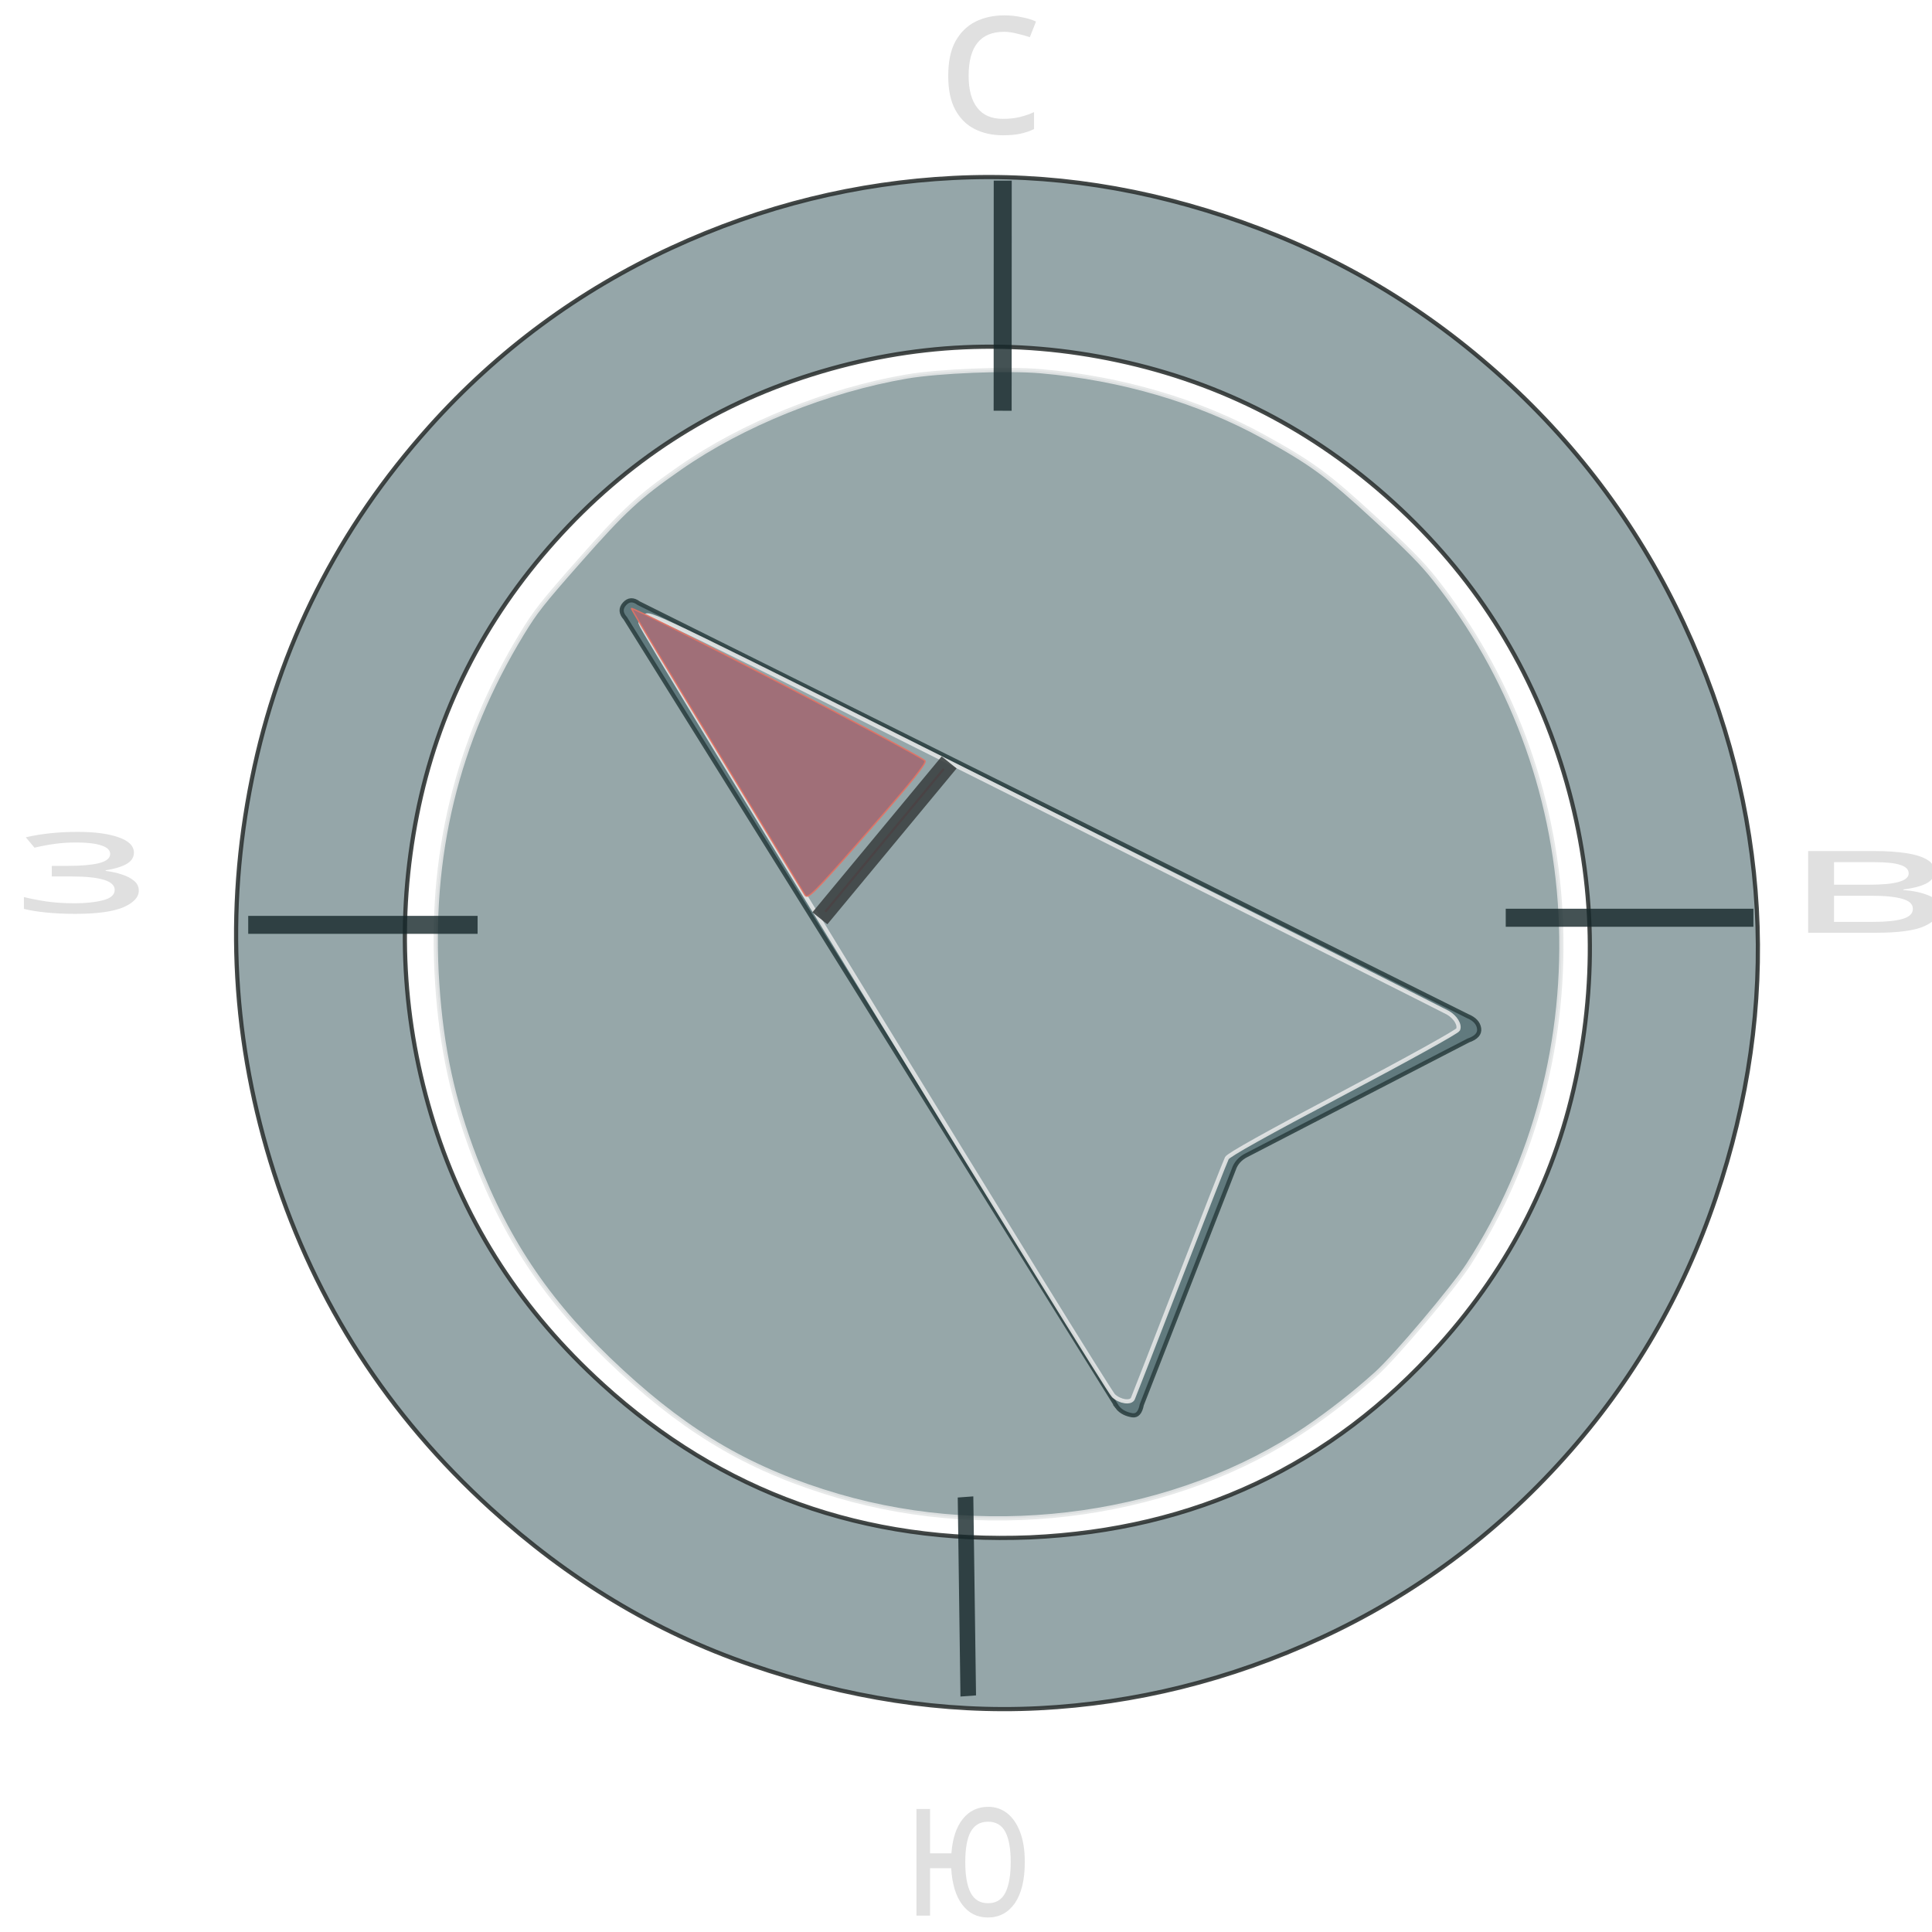
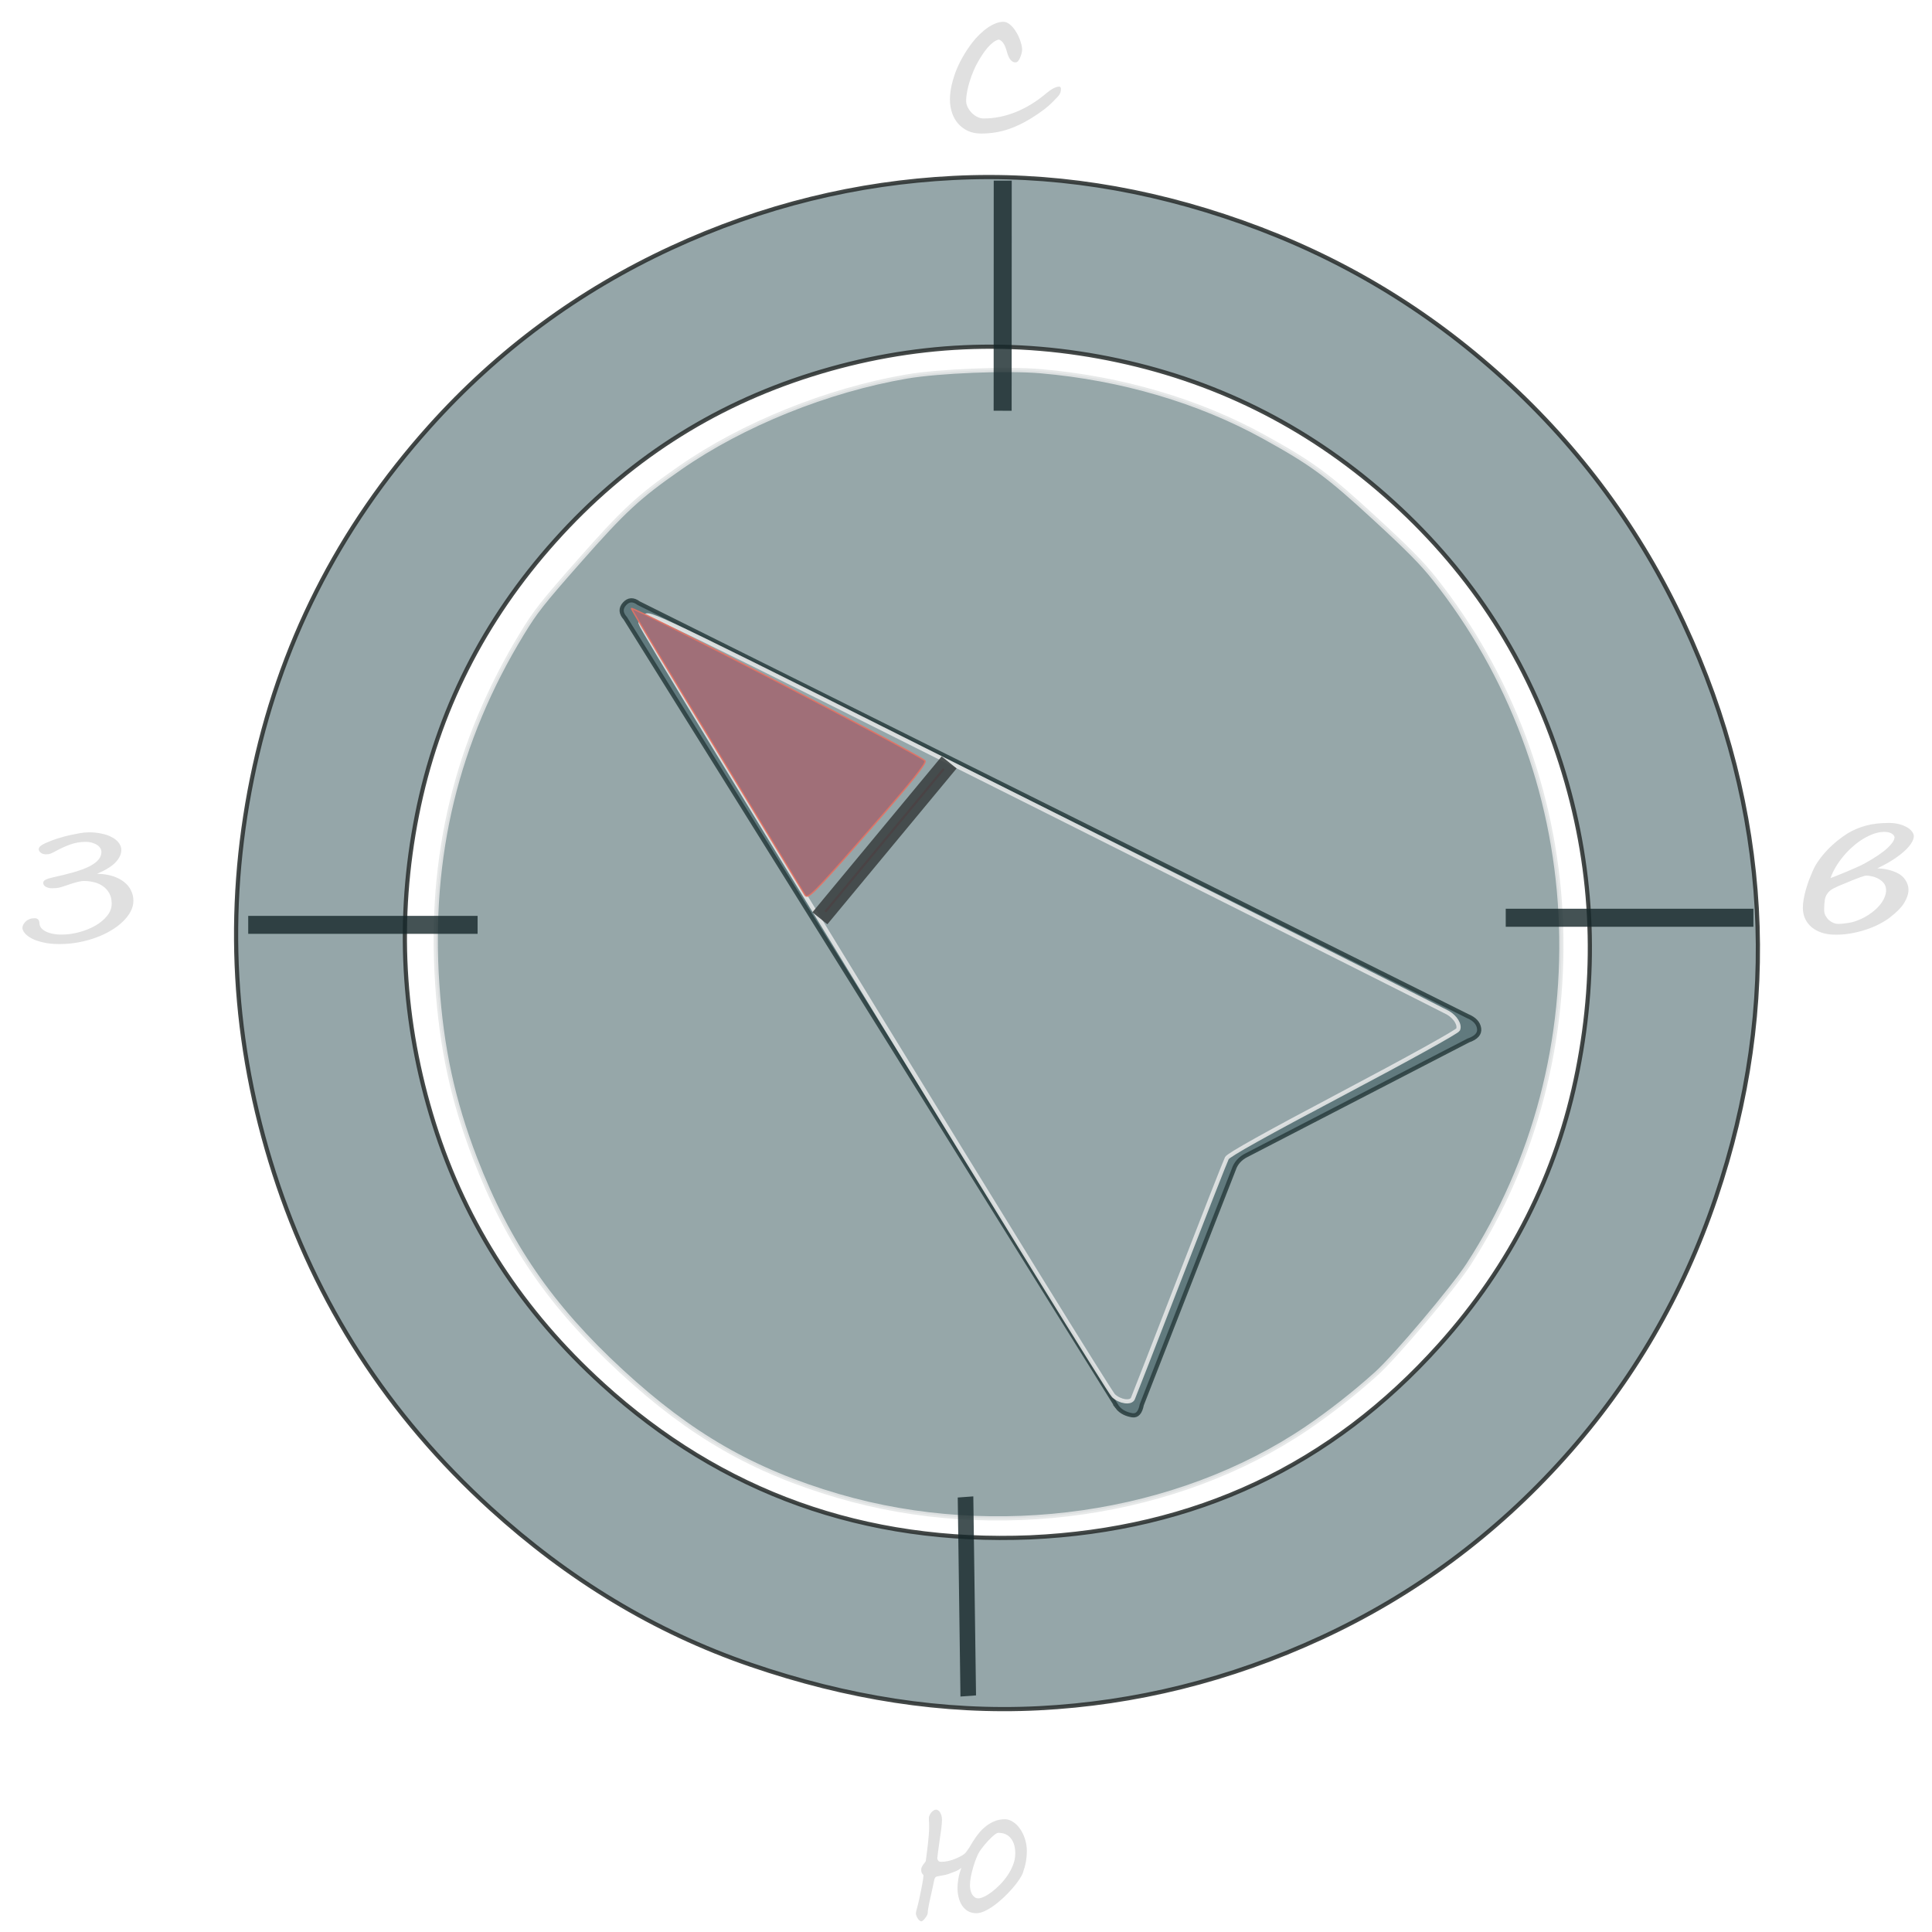
<svg xmlns="http://www.w3.org/2000/svg" version="1.1" id="Layer_1" x="0px" y="0px" viewBox="0 0 110 110" xml:space="preserve" width="110" height="110">
  <defs id="defs7" />
  <path d="M 27.949,85.899 C 22.098,80.58 17.983,74.195 15.608,66.799 13.232,59.402 12.811,51.917 14.344,44.341 c 1.533,-7.576 4.914,-14.25 10.112,-20.049 3.892,-4.342 8.492,-7.73 13.743,-10.163 5.252,-2.432 10.622,-3.719 16.077,-3.997 5.455,-0.278 10.945,0.566 16.471,2.531 5.526,1.965 10.453,4.889 14.87,8.905 4.36,3.963 7.779,8.627 10.255,13.937 2.476,5.31 3.843,10.753 4.151,16.217 0.307,5.464 -0.471,10.978 -2.338,16.487 C 95.819,73.72 92.966,78.644 89.048,83.015 85.13,87.385 80.505,90.802 75.253,93.234 70.002,95.666 64.605,96.982 59.151,97.26 53.696,97.537 48.231,96.665 42.737,94.781 37.242,92.896 32.338,89.889 27.949,85.899 Z m 6.351,-7.084 c 6.798,6.18 14.908,9.095 24.358,8.716 9.392,-0.431 17.134,-4.073 23.306,-10.957 4.046,-4.513 6.692,-9.73 7.857,-15.617 1.166,-5.888 0.891,-11.737 -0.958,-17.514 -1.849,-5.777 -5.012,-10.727 -9.544,-14.847 -4.532,-4.12 -9.772,-6.81 -15.667,-8.074 -5.895,-1.263 -11.704,-0.997 -17.427,0.799 -5.723,1.796 -10.58,4.95 -14.626,9.464 -4.046,4.513 -6.692,9.73 -7.857,15.617 -1.166,5.888 -0.862,11.763 0.961,17.568 1.823,5.805 5.067,10.724 9.598,14.844 z m 29.301,1.285 -27.999,-44.897 c -0.261,-0.289 -0.277,-0.563 -0.046,-0.82 0.231,-0.257 0.502,-0.27 0.814,-0.037 l 47.179,23.501 c 0.418,0.173 0.622,0.41 0.666,0.709 0.044,0.299 -0.161,0.528 -0.615,0.685 l -12.615,6.523 c -0.371,0.181 -0.627,0.467 -0.743,0.828 l -5.234,13.388 c -0.084,0.442 -0.263,0.642 -0.537,0.6 -0.275,-0.042 -0.635,-0.163 -0.871,-0.48 z" id="path2" style="fill:#2c4f54;fill-opacity:0.5;stroke:#2e3332;stroke-width:0.238;stroke-miterlimit:4;stroke-dasharray:none;stroke-opacity:0.9" />
  <path style="fill:#2c4f53;fill-opacity:0.499;stroke:#e4e7e7;stroke-width:0.238;stroke-miterlimit:4;stroke-dasharray:none;stroke-opacity:0.9" d="m 78.353,78.219 c -1.215,1.095 -2.642,2.214 -3.954,3.102 -7.374,4.991 -17.708,6.481 -26.69,3.848 -4.835,-1.417 -8.388,-3.461 -12.318,-7.084 -4.034,-3.719 -6.465,-7.253 -8.339,-12.124 -1.263,-3.283 -1.914,-6.283 -2.158,-9.945 -0.484,-7.268 1.1,-13.812 4.823,-19.929 0.775,-1.274 1.152,-1.753 3.263,-4.146 2.562,-2.905 3.367,-3.649 5.732,-5.296 3.571,-2.487 8.403,-4.435 12.912,-5.207 1.839,-0.315 5.713,-0.469 7.621,-0.304 4.617,0.4 9.027,1.698 12.732,3.747 2.732,1.511 3.608,2.155 6.307,4.641 1.904,1.753 2.675,2.535 3.385,3.429 4.307,5.432 6.821,12.108 7.183,19.077 0.371,7.137 -1.467,14.134 -5.243,19.965 -0.871,1.344 -4.153,5.233 -5.254,6.225 z M 67.152,72.821 c 1.407,-3.635 2.622,-6.732 2.701,-6.882 0.097,-0.185 2.218,-1.369 6.604,-3.687 3.72,-1.966 6.503,-3.508 6.56,-3.635 0.117,-0.263 -0.146,-0.702 -0.572,-0.953 C 82.275,57.565 71.999,52.4 59.609,46.186 37.896,35.298 37.069,34.895 36.767,35.06 c -0.234,0.127 -0.31,0.238 -0.298,0.434 0.02,0.325 26.519,43.595 26.929,43.974 0.371,0.342 0.977,0.431 1.102,0.163 0.051,-0.11 1.244,-3.174 2.651,-6.809 z" id="path861" />
  <rect style="fill:#c7485e;fill-opacity:1;stroke:#3c4343;stroke-width:0.966;stroke-opacity:0.9" id="rect2803" width="10.564" height="0.125" x="-11.171" y="69.255" transform="matrix(0.6383012,-0.7697867,0.7807462,0.6248482,0,0)" />
  <path style="fill:#a06f78;fill-opacity:1;stroke:#e27364;stroke-width:0.08;stroke-opacity:0.9" d="M 45.818,50.934 C 45.716,50.762 43.477,47.088 40.842,42.77 38.206,38.452 36.007,34.798 35.954,34.65 c -0.083,-0.233 16.259,8.243 16.706,8.665 0.122,0.115 -0.743,1.193 -3.245,4.044 -3.19,3.635 -3.423,3.867 -3.597,3.575 z" id="path3397" />
-   <text xml:space="preserve" style="font-size:12.518px;line-height:1.25;font-family:'Segoe Script';-inkscape-font-specification:'Segoe Script';fill:#e0e0e0;fill-opacity:1;stroke-width:0.313" x="52.33" y="7.719" id="text9344" transform="scale(1.018346,0.9819841)">
-     <tspan id="tspan9342" x="52.33" y="7.719" style="fill:#e0e0e0;fill-opacity:1;stroke-width:0.313">c</tspan>
-   </text>
-   <text xml:space="preserve" style="font-size:10.031px;line-height:1.25;font-family:'Segoe Script';-inkscape-font-specification:'Segoe Script';fill:#e0e0e0;fill-opacity:1;stroke-width:0.251" x="58.079" y="96.558" id="text11307" transform="scale(0.8853092,1.129549)">
-     <tspan id="tspan11305" x="58.079" y="96.558" style="fill:#e0e0e0;fill-opacity:1;stroke-width:0.251">ю</tspan>
-   </text>
-   <text xml:space="preserve" style="font-size:11.553px;line-height:1.25;font-family:'Segoe Script';-inkscape-font-specification:'Segoe Script';fill:#e0e0e0;fill-opacity:1;stroke-width:0.289" x="0.618" y="71.304" id="text16794" transform="scale(1.372513,0.7285907)">
-     <tspan id="tspan16792" x="0.618" y="71.304" style="fill:#e0e0e0;fill-opacity:1;stroke-width:0.289">з</tspan>
-   </text>
-   <text xml:space="preserve" style="font-size:12.03px;line-height:1.25;font-family:'Segoe Script';-inkscape-font-specification:'Segoe Script';fill:#e0e0e0;fill-opacity:1;stroke-width:0.301" x="73.168" y="73.7" id="text19318" transform="scale(1.387747,0.7205926)">
-     <tspan id="tspan19316" x="73.168" y="73.7" style="fill:#e0e0e0;fill-opacity:1;stroke-width:0.301">в</tspan>
-   </text>
+   <g aria-label="c" transform="scale(1.018346,0.9819841)" id="text9344" style="font-size:12.518px;line-height:1.25;font-family:'Segoe Script';-inkscape-font-specification:'Segoe Script';fill:#e0e0e0;stroke-width:0.313">
+     <path d="m 59.316,5.188 q 0,0.22 -0.159,0.397 Q 58.992,5.769 58.87,5.897 58.748,6.02 58.638,6.123 58.528,6.227 58.405,6.325 58.283,6.417 58.118,6.539 57.654,6.875 57.232,7.108 56.81,7.334 56.413,7.48 56.016,7.621 55.624,7.682 q -0.385,0.061 -0.776,0.061 -0.41,0 -0.733,-0.153 Q 53.791,7.431 53.565,7.163 53.344,6.894 53.228,6.539 53.112,6.178 53.112,5.781 v -0.031 q 0,-0.403 0.104,-0.856 0.104,-0.458 0.287,-0.917 0.189,-0.458 0.452,-0.898 0.263,-0.446 0.581,-0.831 0.128,-0.153 0.306,-0.324 0.183,-0.177 0.385,-0.324 0.208,-0.147 0.428,-0.238 0.226,-0.098 0.44,-0.098 0.147,0 0.281,0.092 0.134,0.086 0.251,0.226 0.116,0.141 0.214,0.318 0.098,0.171 0.165,0.355 0.067,0.177 0.104,0.342 0.037,0.165 0.037,0.281 0,0.177 -0.11,0.458 -0.11,0.281 -0.263,0.281 -0.22,0 -0.367,-0.299 -0.055,-0.116 -0.098,-0.269 -0.037,-0.153 -0.092,-0.299 -0.049,-0.147 -0.134,-0.269 -0.086,-0.128 -0.238,-0.189 -0.153,0.037 -0.312,0.159 -0.153,0.122 -0.306,0.299 -0.147,0.177 -0.293,0.403 -0.141,0.22 -0.269,0.458 -0.122,0.22 -0.238,0.507 -0.116,0.281 -0.208,0.587 -0.092,0.299 -0.147,0.599 -0.055,0.299 -0.055,0.55 0,0.177 0.086,0.361 0.086,0.177 0.22,0.324 0.141,0.147 0.312,0.238 0.177,0.092 0.361,0.092 0.905,0 1.797,-0.373 0.892,-0.373 1.699,-1.082 0.446,-0.391 0.74,-0.391 0.086,0 0.086,0.165 z" id="path2171" />
+   </g>
+   <g aria-label="ю" transform="scale(0.8853092,1.129549)" id="text11307" style="font-size:10.031px;line-height:1.25;font-family:'Segoe Script';-inkscape-font-specification:'Segoe Script';fill:#e0e0e0;stroke-width:0.251">
+     <path d="m 59.392,94.535 q 0,-0.02 -0.024,-0.034 -0.02,-0.02 -0.049,-0.049 -0.029,-0.029 -0.054,-0.078 -0.02,-0.049 -0.02,-0.137 0,-0.078 0.044,-0.142 0.044,-0.064 0.093,-0.118 0.054,-0.054 0.098,-0.098 0.049,-0.044 0.059,-0.083 0.083,-0.47 0.142,-0.887 0.059,-0.416 0.073,-0.695 0.005,-0.083 0,-0.171 0,-0.088 -0.005,-0.176 -0.005,-0.064 -0.01,-0.122 0,-0.059 0,-0.113 0,-0.059 0.044,-0.132 0.044,-0.073 0.108,-0.137 0.069,-0.064 0.147,-0.103 0.083,-0.044 0.162,-0.044 0.069,0 0.137,0.039 0.069,0.034 0.122,0.103 0.054,0.064 0.088,0.162 0.034,0.093 0.034,0.211 0,0.088 -0.015,0.216 -0.015,0.127 -0.039,0.279 -0.024,0.152 -0.059,0.318 -0.029,0.167 -0.059,0.333 -0.039,0.23 -0.078,0.441 -0.034,0.211 -0.054,0.362 0.02,0.044 0.034,0.078 0.02,0.029 0.049,0.049 0.029,0.02 0.073,0.029 0.049,0.01 0.127,0.01 0.211,0 0.446,-0.044 0.235,-0.044 0.446,-0.113 0.211,-0.069 0.377,-0.142 0.171,-0.078 0.255,-0.147 0.054,-0.044 0.118,-0.118 0.069,-0.073 0.137,-0.157 0.069,-0.088 0.132,-0.171 0.069,-0.088 0.118,-0.152 0.167,-0.211 0.377,-0.411 0.211,-0.201 0.465,-0.353 0.255,-0.152 0.549,-0.245 0.299,-0.093 0.647,-0.093 0.264,0 0.519,0.132 0.255,0.127 0.451,0.348 0.201,0.22 0.318,0.509 0.122,0.284 0.122,0.598 0,0.313 -0.064,0.573 -0.059,0.255 -0.191,0.544 -0.073,0.152 -0.255,0.362 -0.181,0.211 -0.436,0.436 -0.25,0.225 -0.549,0.446 -0.299,0.22 -0.607,0.397 -0.309,0.176 -0.607,0.284 -0.294,0.108 -0.534,0.108 -0.323,0 -0.553,-0.108 -0.23,-0.113 -0.377,-0.289 -0.147,-0.181 -0.216,-0.411 -0.069,-0.23 -0.069,-0.465 0,-0.191 0.054,-0.46 0.059,-0.274 0.196,-0.553 -0.186,0.118 -0.416,0.186 -0.225,0.069 -0.416,0.122 -0.083,0.024 -0.186,0.044 -0.103,0.015 -0.206,0.029 -0.098,0.015 -0.191,0.029 -0.088,0.015 -0.152,0.024 -0.098,0.02 -0.137,0.078 -0.034,0.054 -0.054,0.142 -0.02,0.083 -0.059,0.22 -0.039,0.137 -0.078,0.284 -0.044,0.157 -0.093,0.323 -0.049,0.167 -0.088,0.318 -0.034,0.147 -0.064,0.274 -0.024,0.122 -0.024,0.191 0,0.064 -0.054,0.137 -0.049,0.073 -0.118,0.137 -0.064,0.069 -0.132,0.113 -0.064,0.044 -0.098,0.044 -0.073,0 -0.142,-0.049 -0.064,-0.049 -0.113,-0.113 -0.049,-0.064 -0.078,-0.127 -0.029,-0.069 -0.029,-0.103 0,-0.044 0.034,-0.157 0.039,-0.113 0.078,-0.23 0.024,-0.073 0.064,-0.201 0.039,-0.127 0.078,-0.279 0.044,-0.157 0.083,-0.323 0.044,-0.167 0.078,-0.313 0.034,-0.147 0.054,-0.255 0.02,-0.113 0.02,-0.162 z m 5.902,-1.107 q 0,-0.49 -0.284,-0.764 -0.279,-0.279 -0.803,-0.279 -0.073,0 -0.181,0.059 -0.108,0.059 -0.235,0.152 -0.122,0.088 -0.25,0.196 -0.122,0.108 -0.235,0.211 -0.108,0.103 -0.186,0.186 -0.078,0.083 -0.108,0.118 -0.103,0.122 -0.216,0.338 -0.108,0.211 -0.201,0.455 -0.093,0.245 -0.157,0.495 -0.059,0.245 -0.059,0.431 0,0.113 0.029,0.23 0.034,0.118 0.098,0.216 0.069,0.093 0.171,0.157 0.103,0.059 0.24,0.059 0.152,0 0.387,-0.088 0.235,-0.088 0.495,-0.245 0.264,-0.157 0.529,-0.372 0.269,-0.216 0.48,-0.465 0.216,-0.25 0.348,-0.524 0.137,-0.279 0.137,-0.563 z" id="path2213" />
+   </g>
+   <g aria-label="з" transform="scale(1.372513,0.7285907)" id="text16794" style="font-size:11.553px;line-height:1.25;font-family:'Segoe Script';-inkscape-font-specification:'Segoe Script';fill:#e0e0e0;stroke-width:0.289">
+     <path d="m 1.447,71.755 q 0.056,0 0.09,0.039 0.039,0.039 0.062,0.096 0.023,0.062 0.028,0.135 0.011,0.073 0.011,0.141 0,0.13 0.045,0.282 0.051,0.152 0.158,0.282 0.113,0.13 0.288,0.214 0.175,0.09 0.429,0.09 0.344,0 0.711,-0.181 0.367,-0.181 0.671,-0.502 0.305,-0.322 0.496,-0.767 0.197,-0.44 0.197,-0.965 0,-0.485 -0.102,-0.824 Q 4.431,69.459 4.268,69.251 4.11,69.036 3.901,68.94 q -0.209,-0.096 -0.417,-0.096 -0.079,0 -0.175,0.039 -0.096,0.034 -0.197,0.09 -0.096,0.051 -0.197,0.113 -0.096,0.062 -0.175,0.113 -0.135,0.09 -0.259,0.152 -0.118,0.062 -0.316,0.062 -0.152,0 -0.265,-0.113 -0.107,-0.118 -0.107,-0.31 0,-0.147 0.102,-0.248 0.107,-0.102 0.327,-0.192 0.468,-0.192 0.835,-0.389 0.372,-0.203 0.626,-0.434 0.254,-0.237 0.389,-0.519 0.135,-0.282 0.135,-0.643 0,-0.141 -0.045,-0.276 -0.039,-0.141 -0.124,-0.248 -0.085,-0.113 -0.209,-0.181 -0.118,-0.073 -0.276,-0.073 -0.338,0 -0.643,0.209 -0.305,0.209 -0.598,0.513 -0.13,0.135 -0.214,0.197 -0.085,0.056 -0.181,0.056 -0.079,0 -0.141,-0.039 -0.056,-0.045 -0.096,-0.102 -0.034,-0.062 -0.056,-0.13 -0.017,-0.073 -0.017,-0.124 0,-0.135 0.073,-0.254 0.079,-0.124 0.209,-0.231 0.282,-0.237 0.553,-0.389 0.271,-0.152 0.446,-0.226 0.197,-0.079 0.406,-0.152 0.214,-0.073 0.401,-0.073 0.265,0 0.508,0.096 0.243,0.09 0.423,0.271 0.186,0.175 0.293,0.434 0.113,0.259 0.113,0.587 0,0.474 -0.231,0.942 -0.226,0.468 -0.773,0.908 0.378,0.017 0.66,0.192 0.282,0.175 0.468,0.463 0.192,0.288 0.282,0.666 0.096,0.372 0.096,0.79 0,0.417 -0.113,0.829 -0.113,0.412 -0.322,0.79 -0.203,0.378 -0.491,0.699 -0.282,0.322 -0.626,0.558 -0.338,0.237 -0.728,0.372 -0.384,0.135 -0.79,0.135 -0.389,0 -0.677,-0.13 -0.288,-0.124 -0.479,-0.316 -0.186,-0.192 -0.282,-0.412 -0.096,-0.22 -0.096,-0.406 0,-0.141 0.051,-0.305 0.056,-0.164 0.124,-0.259 0.045,-0.062 0.13,-0.13 0.085,-0.062 0.214,-0.062 z" id="path2150" />
+   </g>
+   <g aria-label="в" transform="scale(1.387747,0.7205926)" id="text19318" style="font-size:12.03px;line-height:1.25;font-family:'Segoe Script';-inkscape-font-specification:'Segoe Script';fill:#e0e0e0;stroke-width:0.301">
+     <path d="m 77.727,66.152 q 0,-0.07 -0.029,-0.141 -0.024,-0.076 -0.076,-0.135 -0.047,-0.065 -0.129,-0.106 -0.076,-0.041 -0.182,-0.041 -0.206,0 -0.429,0.147 -0.217,0.147 -0.441,0.405 -0.217,0.253 -0.423,0.605 -0.206,0.347 -0.382,0.752 -0.176,0.405 -0.317,0.852 -0.135,0.441 -0.217,0.887 0.053,-0.035 0.159,-0.112 0.106,-0.082 0.235,-0.182 0.135,-0.106 0.282,-0.223 0.153,-0.123 0.288,-0.241 0.141,-0.117 0.258,-0.223 0.117,-0.106 0.188,-0.182 0.652,-0.705 0.934,-1.222 0.282,-0.517 0.282,-0.84 z m -0.182,6.332 q -0.182,0.27 -0.441,0.529 -0.253,0.253 -0.558,0.446 -0.305,0.194 -0.652,0.305 -0.341,0.112 -0.693,0.082 -0.247,-0.018 -0.47,-0.159 -0.223,-0.147 -0.394,-0.411 -0.17,-0.27 -0.27,-0.658 -0.1,-0.388 -0.1,-0.893 0,-0.323 0.035,-0.699 0.035,-0.382 0.094,-0.77 0.059,-0.388 0.129,-0.758 0.076,-0.37 0.147,-0.681 0.094,-0.423 0.247,-0.834 0.153,-0.417 0.341,-0.799 0.188,-0.388 0.405,-0.728 0.217,-0.341 0.446,-0.617 0.317,-0.37 0.723,-0.593 0.411,-0.223 0.963,-0.223 0.229,0 0.417,0.094 0.188,0.094 0.323,0.247 0.135,0.147 0.206,0.335 0.076,0.188 0.076,0.37 0,0.253 -0.106,0.564 -0.1,0.305 -0.294,0.64 -0.194,0.335 -0.47,0.676 -0.276,0.341 -0.629,0.658 0.082,0.006 0.188,0.029 0.112,0.018 0.229,0.07 0.123,0.053 0.247,0.141 0.129,0.088 0.247,0.223 0.053,0.065 0.117,0.176 0.065,0.106 0.117,0.264 0.059,0.153 0.094,0.352 0.041,0.2 0.041,0.441 0,0.47 -0.17,1.016 -0.164,0.54 -0.587,1.163 z m -0.164,-2.162 q 0,-0.323 -0.094,-0.54 -0.094,-0.223 -0.223,-0.352 -0.129,-0.135 -0.264,-0.188 -0.135,-0.059 -0.217,-0.059 -0.076,0 -0.241,0.117 -0.164,0.117 -0.352,0.258 -0.141,0.123 -0.282,0.229 -0.141,0.106 -0.264,0.206 -0.117,0.1 -0.217,0.2 -0.1,0.1 -0.164,0.211 -0.164,0.3 -0.194,0.681 -0.029,0.382 -0.029,0.781 0,0.264 0.053,0.476 0.059,0.206 0.141,0.352 0.088,0.147 0.188,0.229 0.1,0.076 0.182,0.076 0.2,0 0.452,-0.082 0.253,-0.082 0.517,-0.323 0.229,-0.211 0.411,-0.476 0.188,-0.264 0.317,-0.558 0.135,-0.294 0.206,-0.611 0.076,-0.317 0.076,-0.629 z" id="path2192" />
+   </g>
  <text xml:space="preserve" style="font-size:21.633px;line-height:1.25;font-family:'Segoe Script';-inkscape-font-specification:'Segoe Script';fill:#16272a;fill-opacity:0.8;stroke-width:0.541" x="10.545" y="68.233" id="text17884" transform="scale(1.34596,0.7429639)">
    <tspan id="tspan17882" x="10.545" y="68.233" style="stroke-width:0.541">_</tspan>
  </text>
  <text xml:space="preserve" style="font-size:22.488px;line-height:1.25;font-family:'Segoe Script';-inkscape-font-specification:'Segoe Script';fill:#16272a;fill-opacity:0.8;stroke-width:0.562" x="61.322" y="70.362" id="text17884-6" transform="scale(1.399152,0.7147189)">
    <tspan id="tspan17882-2" x="61.322" y="70.362" style="stroke-width:0.562">_</tspan>
  </text>
  <text xml:space="preserve" style="font-size:18.656px;line-height:1.25;font-family:'Segoe Script';-inkscape-font-specification:'Segoe Script';fill:#16272a;fill-opacity:0.8;stroke-width:0.466" x="-74.106" y="70.669" id="text17884-0" transform="matrix(-0.01845821,-1.355541,0.7369785,-0.05392814,0,0)">
    <tspan id="tspan17882-4" x="-74.106" y="70.669" style="stroke-width:0.466">_</tspan>
  </text>
  <text xml:space="preserve" style="font-size:21.56px;line-height:1.25;font-family:'Segoe Script';-inkscape-font-specification:'Segoe Script';fill:#16272a;fill-opacity:0.8;stroke-width:0.539" x="-17.104" y="74.831" id="text17884-9" transform="matrix(5.0385707e-4,-1.356771,0.7370434,0.00147329,0,0)">
    <tspan id="tspan17882-7" x="-17.104" y="74.831" style="stroke-width:0.539">_</tspan>
  </text>
</svg>
